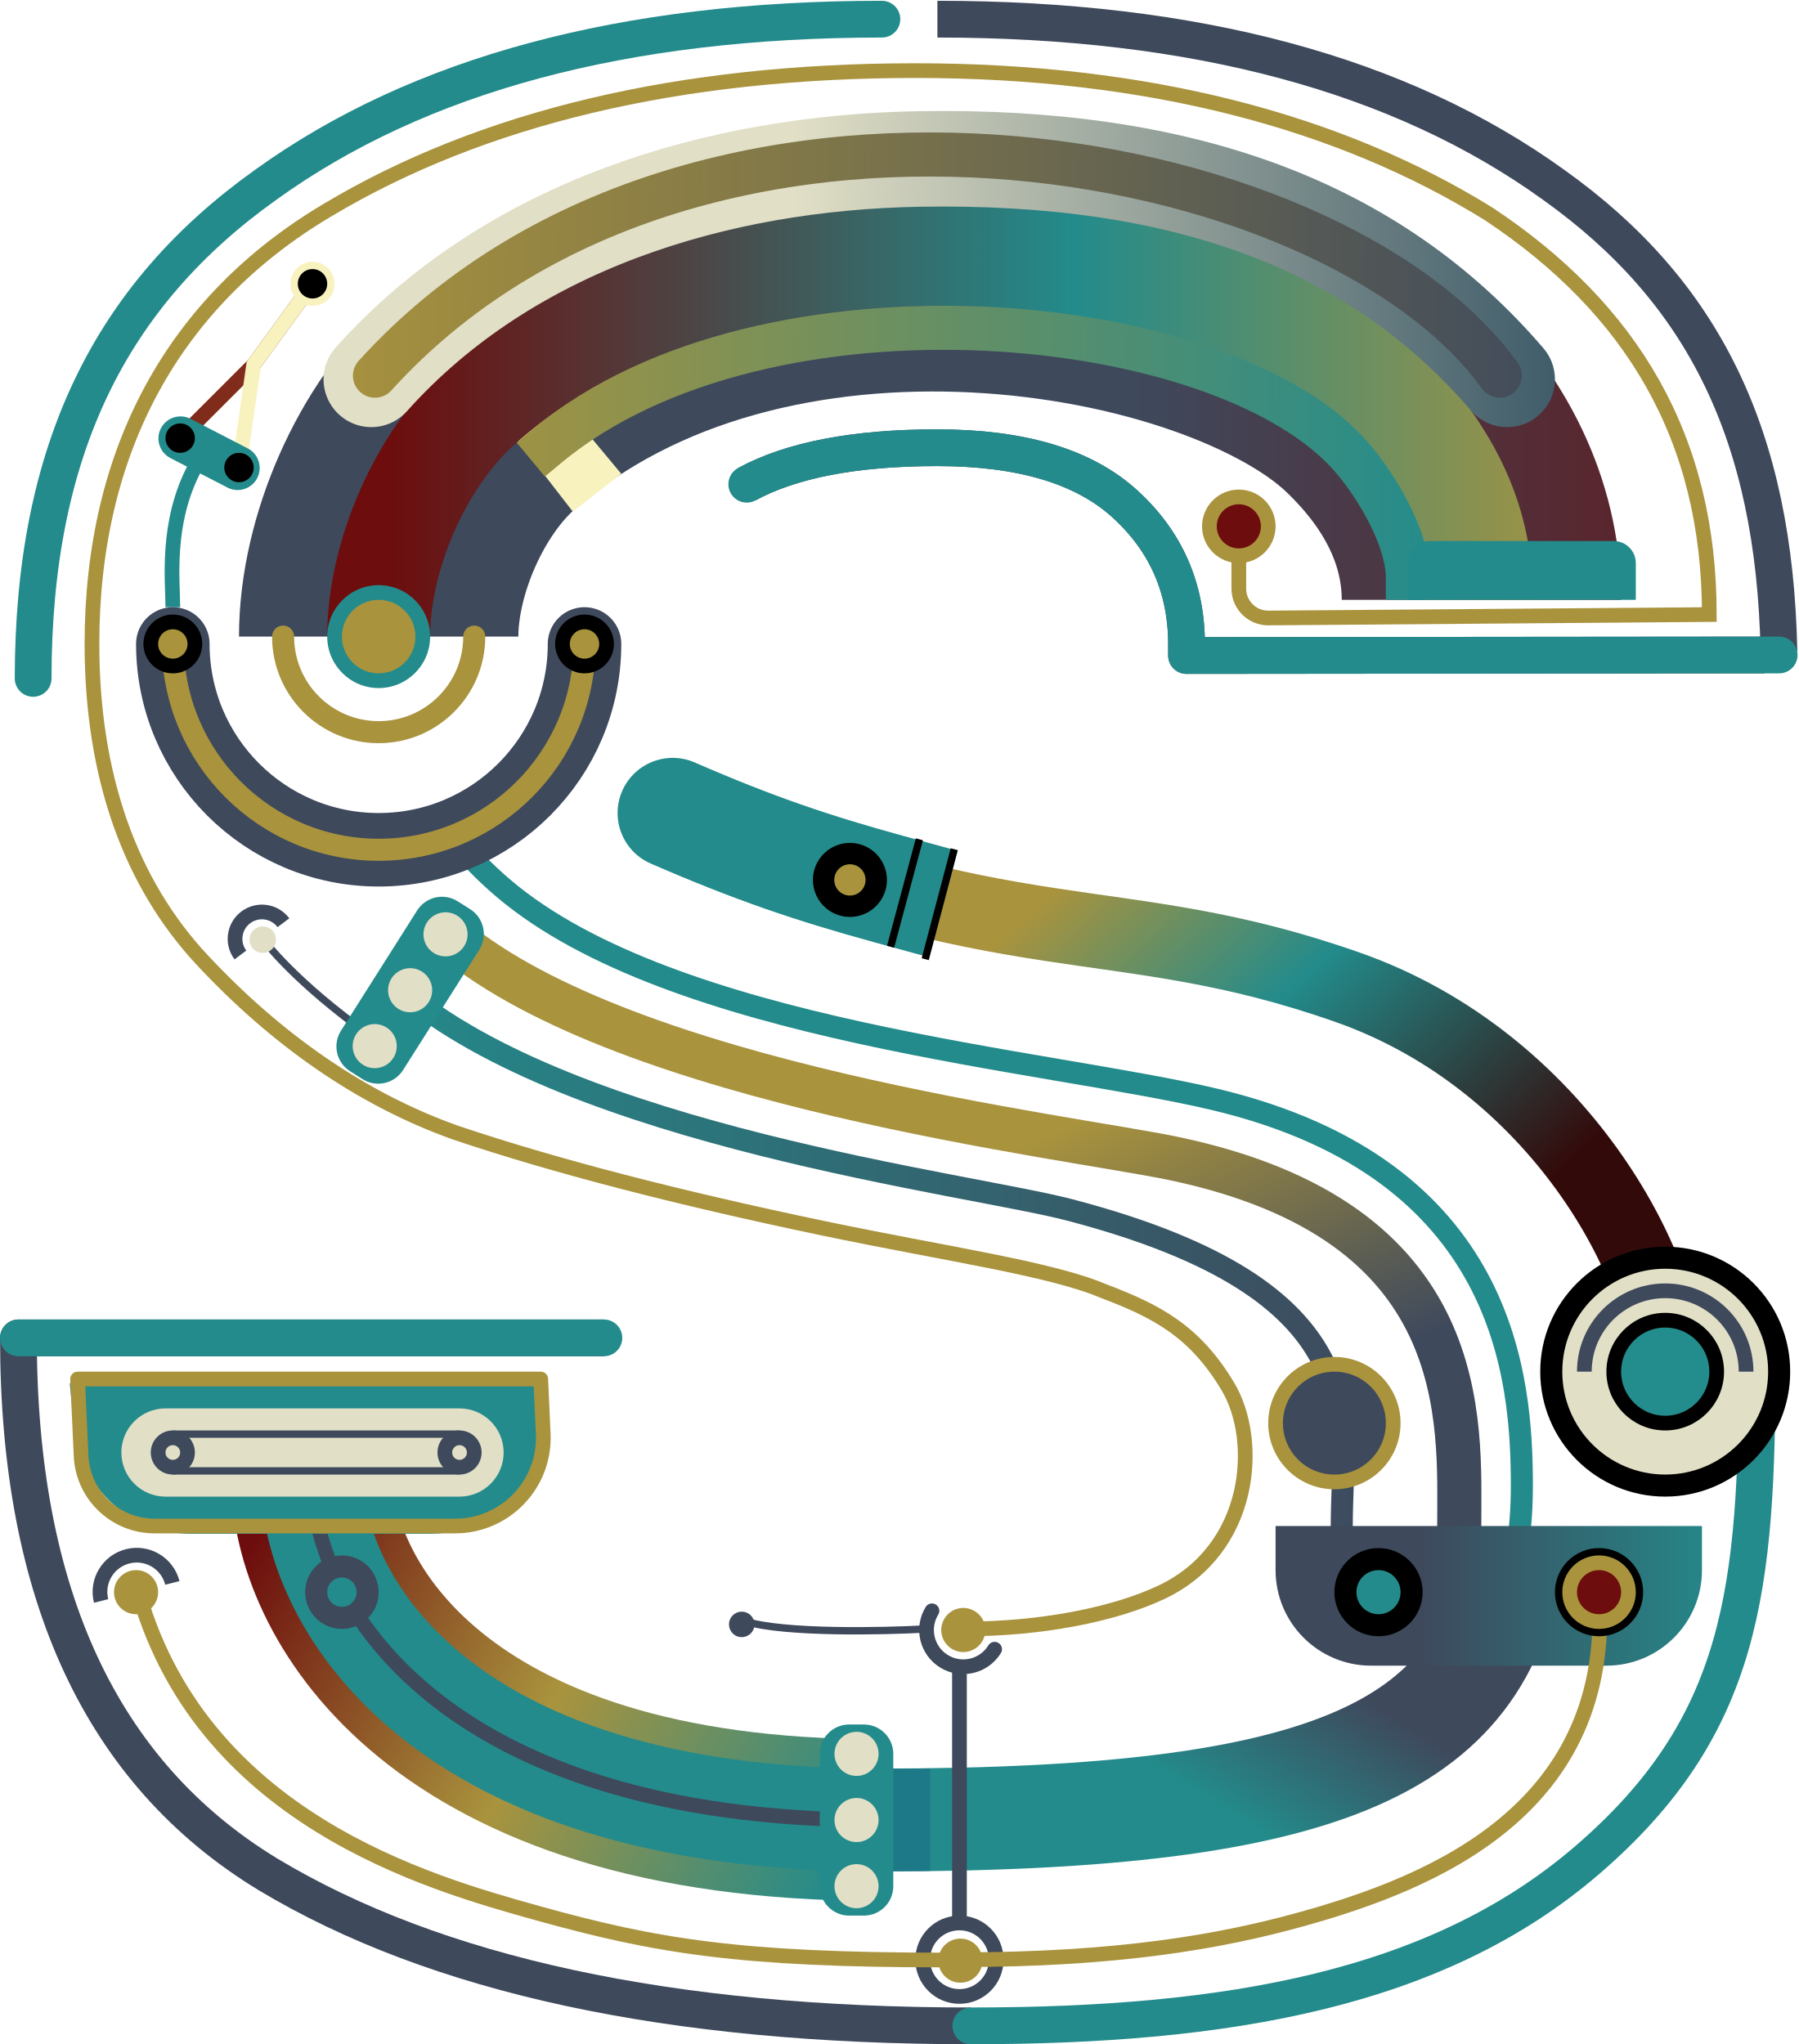
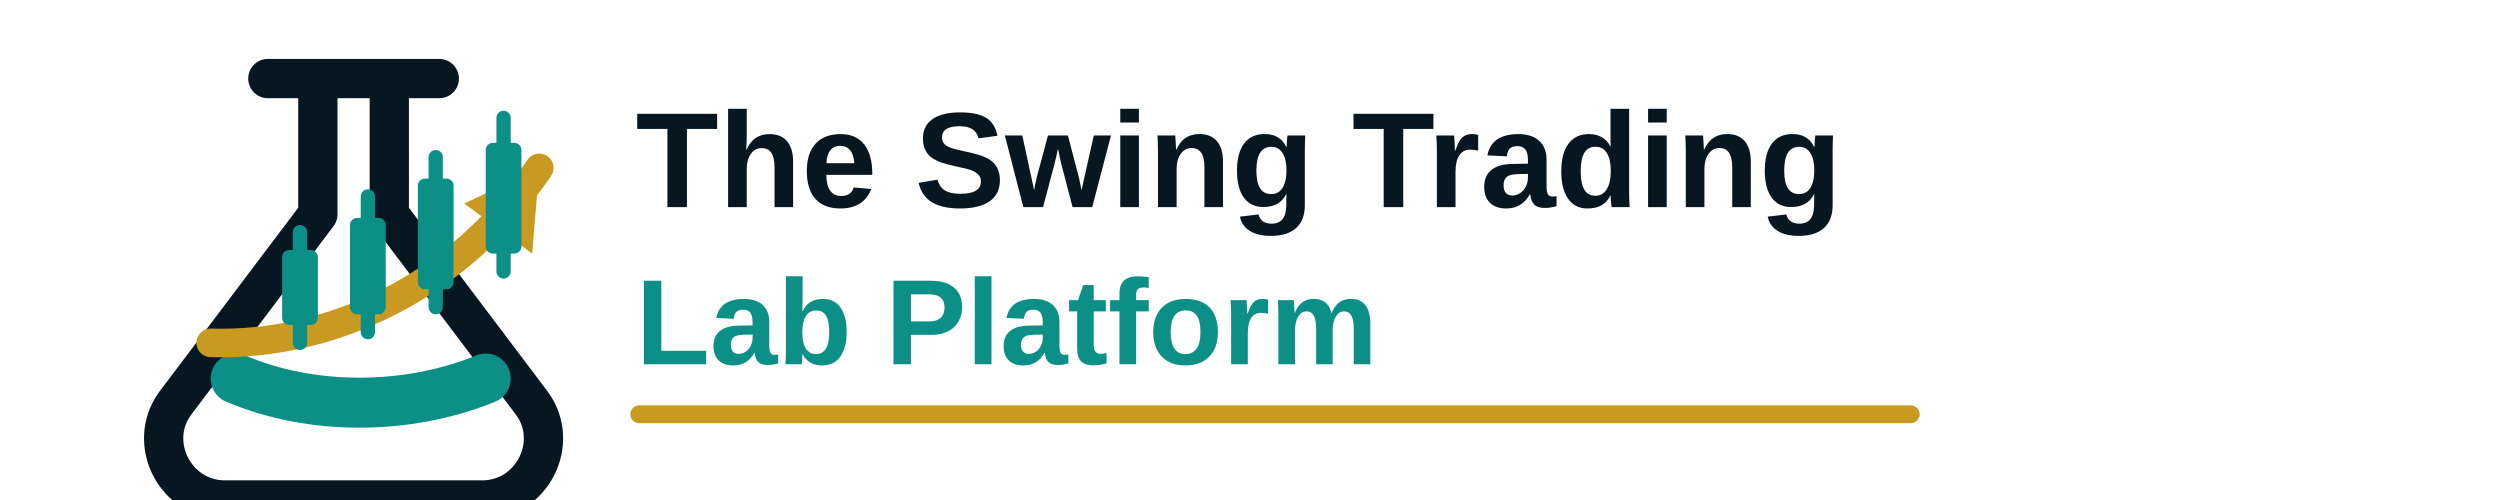
- <svg xmlns="http://www.w3.org/2000/svg" width="1135" height="1290" viewBox="0 0 1135 1290">
-   <path id="Path" fill="none" stroke="#3e495c" stroke-width="23.195" stroke-linejoin="round" d="M 1113.4 413.368 L 748.72 413.707 L 748.72 406.618 C 748.72 371.174 735.76 341.637 709.83 318.008 C 683.91 294.378 644.43 282.564 591.406 282.564 C 539.557 282.564 499.492 290.243 471.21 305.602 M 612.617 1278.55 C 422.896 1278.55 275.008 1246.65 168.952 1182.85 C 64.075 1119.05 11.637 1006.22 11.637 844.35 L 381.063 844.35" />
-   <path id="path1" fill="none" stroke="#3e495c" stroke-width="23.195" stroke-linejoin="round" d="M 591.515 12.093 C 754.13 12.093 883.76 46.946 980.38 116.653 C 1075.01 184.092 1119.73 274.703 1122.54 411.049" />
-   <path id="path2" fill="none" stroke="#238b8b" stroke-width="23.195" stroke-linecap="round" d="M 20.914 428.146 C 20.914 284.006 69.817 186.36 167.624 116.653 C 264.252 46.946 393.876 12.093 556.494 12.093" />
-   <path id="path3" fill="none" stroke="#a9933d" stroke-width="9.278" d="M 609.594 1028.04 C 656.21 1028.04 702.85 1019.14 733.01 1004.84 C 790.25 977.71 795.29 909.17 774.76 874.95 C 753.88 840.16 730.3 827.64 695.89 814.64 C 662.59 800.56 596.154 791.22 519.61 775.21 C 426.375 755.72 348.705 735.48 287.659 714.9 C 226.612 693.24 173.12 654.623 127.612 605.888 C 82.105 557.153 58.027 489.8 58.027 406.41 C 58.027 284.031 109.911 190.106 206.476 132.707 C 304.15 74.225 428.866 44.566 577.598 44.566 C 724.11 44.566 845.1 76.545 939.44 135.027 C 1029.97 195.108 1078.61 276.585 1078.61 387.854 L 800.42 390.027 C 790.11 390.108 781.71 381.776 781.71 371.471 L 781.71 332.185" />
-   <path id="path4" fill="none" stroke="#238b8b" stroke-width="23.195" stroke-linecap="round" stroke-linejoin="round" d="M 1122.68 413.368 L 748.72 413.707 L 748.72 406.618 C 748.72 371.174 735.76 341.637 709.83 318.008 C 683.91 294.378 644.43 282.564 591.406 282.564 C 539.557 282.564 499.492 290.243 471.21 305.602 M 1108.77 858.71 C 1108.77 1002.85 1100.05 1089.14 1001.49 1173.99 C 906.97 1255.35 775.24 1278.55 612.617 1278.55 M 11.637 844.35 L 381.063 844.35" />
-   <path id="path5" fill="#a9933d" stroke="none" d="M 804.905 332.185 C 804.905 344.995 794.52 355.38 781.71 355.38 C 768.9 355.38 758.515 344.995 758.515 332.185 C 758.515 319.375 768.9 308.99 781.71 308.99 C 794.52 308.99 804.905 319.375 804.905 332.185 Z" />
-   <path id="path6" fill="#6d0d0d" stroke="none" d="M 795.627 332.185 C 795.627 339.871 789.396 346.102 781.71 346.102 C 774.024 346.102 767.793 339.871 767.793 332.185 C 767.793 324.499 774.024 318.268 781.71 318.268 C 789.396 318.268 795.627 324.499 795.627 332.185 Z" />
-   <linearGradient id="linearGradient1" x1="171.683" y1="951.5" x2="586.876" y2="1188.09" gradientUnits="userSpaceOnUse">
-     <stop offset="1e-05" stop-color="#6d0d0d" stop-opacity="1" />
-     <stop offset="0.448" stop-color="#a9933d" stop-opacity="1" />
-     <stop offset="0.891" stop-color="#238b8b" stop-opacity="1" />
-   </linearGradient>
-   <path id="path7" fill="none" stroke="url(#linearGradient1)" stroke-width="102.059" d="M 197.198 937.96 C 199.543 1008.19 274.133 1148.65 553.728 1148.65" />
-   <path id="path8" fill="none" stroke="#238b8b" stroke-width="13.917" d="M 197.198 937.96 C 199.543 1008.19 274.133 1148.65 553.728 1148.65 C 858.26 1148.65 960.32 1081.96 960.32 937.96 C 960.32 870.31 951.04 738.1 767.18 694.01 C 661.6 668.685 424.506 651.304 317.81 560.721 C 305.416 550.198 294.617 538.97 285.339 527.231 M 933.71 375.042 C 933.71 332.903 921.87 297.215 879.77 250.446 C 797.95 159.574 476.826 102.572 303.893 255.534 C 257.554 296.521 233.888 360.635 241.949 424.966" />
-   <linearGradient id="linearGradient2" x1="925.52" y1="1035" x2="835.06" y2="1181.13" gradientUnits="userSpaceOnUse">
-     <stop offset="0.38" stop-color="#3e495c" stop-opacity="1" />
-     <stop offset="0.568" stop-color="#365d6a" stop-opacity="1" />
-     <stop offset="1" stop-color="#238b8b" stop-opacity="1" />
-   </linearGradient>
-   <path id="path9" fill="none" stroke="url(#linearGradient2)" stroke-width="64.946" d="M 197.198 937.96 C 199.543 1008.19 274.133 1148.65 553.728 1148.65 C 842.02 1148.65 939.44 1102.26 954.88 975.08" />
-   <path id="path10" fill="none" stroke="#3e495c" stroke-width="9.278" d="M 197.198 937.96 C 199.543 1008.19 274.133 1148.65 553.728 1148.65" />
-   <linearGradient id="linearGradient3" x1="738" y1="493.5" x2="1043.82" y2="821.6" gradientUnits="userSpaceOnUse">
-     <stop offset="1e-05" stop-color="#a9933d" stop-opacity="1" />
-     <stop offset="0.328" stop-color="#238b8b" stop-opacity="1" />
-     <stop offset="0.776" stop-color="#330a0a" stop-opacity="1" />
-   </linearGradient>
-   <path id="path11" fill="none" stroke="url(#linearGradient3)" stroke-width="46.39" stroke-linecap="round" d="M 1052.3 867.15 C 1052.3 800.73 983.51 670.012 850.68 623.197 C 702.85 571.095 637.9 605.888 424.51 513.107" />
-   <path id="path12" fill="#238b8b" stroke="none" d="M 438.382 481.2 C 420.76 473.538 400.264 481.613 392.602 499.235 C 384.94 516.857 393.015 537.353 410.637 545.015 L 438.382 481.2 Z M 552.156 594.815 L 585.709 604.02 L 604.118 536.914 L 570.565 527.709 L 552.156 594.815 Z M 570.565 527.709 C 523.308 514.745 488.158 502.842 438.382 481.2 L 410.637 545.015 C 463.7 568.086 501.994 581.055 552.156 594.815 L 570.565 527.709 Z" />
-   <linearGradient id="linearGradient4" x1="216.855" y1="934.32" x2="876.59" y2="938.07" gradientUnits="userSpaceOnUse">
-     <stop offset="1e-05" stop-color="#238b8b" stop-opacity="1" />
-     <stop offset="1" stop-color="#3e495c" stop-opacity="1" />
-   </linearGradient>
-   <path id="path13" fill="none" stroke="url(#linearGradient4)" stroke-width="13.917" stroke-linecap="round" d="M 846.66 963.09 C 846.66 896.66 869.86 814.64 675.02 763.61 C 610.763 746.79 361.883 717.22 252.866 624.444" />
-   <linearGradient id="linearGradient5" x1="771.42" y1="615.166" x2="919.73" y2="942.52" gradientUnits="userSpaceOnUse">
-     <stop offset="0.129" stop-color="#a9933d" stop-opacity="1" />
-     <stop offset="0.725" stop-color="#3e495c" stop-opacity="1" />
-   </linearGradient>
-   <path id="path14" fill="none" stroke="url(#linearGradient5)" stroke-width="27.834" stroke-linecap="round" d="M 920.81 963.09 C 920.81 896.66 930.29 770.9 740.6 731.14 C 674.21 717.22 396.783 684.751 285.339 591.971" />
-   <linearGradient id="linearGradient6" x1="90.003" y1="401.771" x2="1232.69" y2="401.771" gradientUnits="userSpaceOnUse">
-     <stop offset="0.547" stop-color="#3e495c" stop-opacity="1" />
-     <stop offset="1" stop-color="#6d0d0d" stop-opacity="1" />
-   </linearGradient>
-   <path id="path15" fill="none" stroke="url(#linearGradient6)" stroke-width="176.283" d="M 934.8 378.576 C 934.8 336.437 917.84 289.801 872.18 246.363 C 777.08 155.902 477.622 102.572 304.11 255.534 C 265.471 289.597 238.949 350.741 238.949 401.771" />
-   <path id="path16" fill="#f8f2bf" stroke="none" d="M 320.132 269.559 L 361.473 322.907 L 392.036 299.009 L 346.192 244.044 L 320.132 269.559 Z" />
-   <linearGradient id="linearGradient7" x1="90.5" y1="401.771" x2="1229.38" y2="401.771" gradientUnits="userSpaceOnUse">
-     <stop offset="0.135" stop-color="#6d0d0d" stop-opacity="1" />
-     <stop offset="0.516" stop-color="#238b8b" stop-opacity="1" />
-     <stop offset="0.807" stop-color="#a9933d" stop-opacity="1" />
-   </linearGradient>
-   <path id="path17" fill="none" stroke="url(#linearGradient7)" stroke-width="64.946" d="M 934.8 378.576 C 934.8 336.437 921.87 297.215 879.77 250.446 C 797.95 159.574 476.826 102.572 303.893 255.534 C 265.382 289.597 238.949 350.741 238.949 401.771" />
-   <linearGradient id="linearGradient8" x1="189.951" y1="227.58" x2="1002.42" y2="241.409" gradientUnits="userSpaceOnUse">
-     <stop offset="0.38" stop-color="#e1dfc6" stop-opacity="1" />
-     <stop offset="1" stop-color="#395766" stop-opacity="1" />
-   </linearGradient>
-   <path id="path18" fill="none" stroke="url(#linearGradient8)" stroke-width="60.307" stroke-linecap="round" d="M 234.31 239.405 C 321.191 142.188 452.661 102.537 579.917 100.332 C 746.75 97.441 867.54 141.985 951.04 239.405" />
-   <linearGradient id="linearGradient9" x1="192.558" y1="225.488" x2="999.75" y2="239.405" gradientUnits="userSpaceOnUse">
-     <stop offset="1e-05" stop-color="#a9933d" stop-opacity="1" />
-     <stop offset="1" stop-color="#3e495c" stop-opacity="1" />
-   </linearGradient>
-   <path id="path19" fill="none" stroke="url(#linearGradient9)" stroke-width="27.834" stroke-linecap="round" d="M 236.629 237.085 C 436.107 16.732 839.7 88.637 946.4 237.085" />
-   <linearGradient id="linearGradient10" x1="271.13" y1="307.776" x2="912.12" y2="319.638" gradientUnits="userSpaceOnUse">
-     <stop offset="1e-05" stop-color="#a9933d" stop-opacity="1" />
-     <stop offset="1" stop-color="#238c8c" stop-opacity="1" />
-   </linearGradient>
-   <path id="path20" fill="none" stroke="url(#linearGradient10)" stroke-width="27.834" stroke-linecap="square" d="M 345.646 281.156 C 482.497 167.5 774.76 195.334 854.18 290.011 C 869.86 308.703 888.41 340.508 888.41 364.659" />
-   <path id="path21" fill="none" stroke="#238b8b" stroke-width="9.278" d="M 122.973 295.073 C 104.419 329.866 109.056 366.978 109.056 383.214" />
-   <path id="path22" fill="none" stroke="#3e495c" stroke-width="4.639" stroke-linecap="round" d="M 166.741 593.63 C 166.741 593.63 185.297 619.145 233.994 653.937" />
-   <linearGradient id="linearGradient11" x1="-96.55" y1="120.768" x2="1555.81" y2="1222.63" gradientUnits="userSpaceOnUse">
-     <stop offset="1e-05" stop-color="#6d0d0d" stop-opacity="1" />
-     <stop offset="1" stop-color="#fff36c" stop-opacity="1" />
-   </linearGradient>
-   <path id="path23" fill="none" stroke="url(#linearGradient11)" stroke-width="9.278" d="M 197.199 179.098 L 160.086 230.127 L 113.696 276.517" />
-   <path id="path24" fill="none" stroke="#f8f2bf" stroke-width="9.278" d="M 197.199 179.098 L 160.085 230.127 L 150.808 295.073" />
-   <path id="path25" fill="none" stroke="#a9933d" stroke-width="13.917" stroke-linecap="round" d="M 299.256 401.771 C 299.256 435.078 272.256 462.078 238.949 462.078 C 205.642 462.078 178.642 435.078 178.642 401.771" />
-   <path id="path26" fill="none" stroke="#3e495c" stroke-width="9.278" d="M 151.705 602.701 C 146.085 595.203 147.607 584.57 155.104 578.951 C 162.602 573.331 173.235 574.853 178.854 582.35" />
-   <path id="path27" fill="none" stroke="#3e495c" stroke-width="9.278" d="M 63.792 1010.39 C 60.647 997.98 68.164 985.36 80.583 982.21 C 93.001 979.07 105.617 986.59 108.763 999" />
-   <path id="path28" fill="none" stroke="#3e495c" stroke-width="46.39" stroke-linecap="round" d="M 368.841 406.41 C 368.841 478.148 310.687 536.303 238.949 536.303 C 167.211 536.303 109.056 478.148 109.056 406.41" />
-   <path id="path29" fill="none" stroke="#a9933d" stroke-width="13.917" stroke-linecap="round" d="M 368.841 406.41 C 368.841 478.148 310.687 536.303 238.949 536.303 C 167.211 536.303 109.056 478.148 109.056 406.41" />
-   <path id="path30" fill="#238b8b" stroke="none" d="M 271.422 401.771 C 271.422 419.705 256.883 434.244 238.949 434.244 C 221.015 434.244 206.476 419.705 206.476 401.771 C 206.476 383.837 221.015 369.298 238.949 369.298 C 256.883 369.298 271.422 383.837 271.422 401.771 Z" />
-   <path id="path31" fill="#a9933d" stroke="none" d="M 262.144 401.771 C 262.144 414.581 251.759 424.966 238.949 424.966 C 226.139 424.966 215.754 414.581 215.754 401.771 C 215.754 388.961 226.139 378.576 238.949 378.576 C 251.759 378.576 262.144 388.961 262.144 401.771 Z" />
-   <path id="path32" fill="#3e495c" stroke="none" d="M 238.948 1004.84 C 238.948 1017.65 228.563 1028.035 215.753 1028.035 C 202.943 1028.035 192.558 1017.65 192.558 1004.84 C 192.558 992.03 202.943 981.645 215.753 981.645 C 228.563 981.645 238.948 992.03 238.948 1004.84 Z" />
-   <path id="path33" fill="#238b8b" stroke="none" d="M 225.032 1004.84 C 225.032 1009.964 220.878 1014.118 215.754 1014.118 C 210.63 1014.118 206.476 1009.964 206.476 1004.84 C 206.476 999.716 210.63 995.562 215.754 995.562 C 220.878 995.562 225.032 999.716 225.032 1004.84 Z" />
-   <path id="path34" fill="#000000" stroke="none" d="M 127.612 406.41 C 127.612 416.658 119.304 424.966 109.056 424.966 C 98.808 424.966 90.5 416.658 90.5 406.41 C 90.5 396.162 98.808 387.854 109.056 387.854 C 119.304 387.854 127.612 396.162 127.612 406.41 Z" />
-   <path id="path35" fill="#a9933d" stroke="none" d="M 118.334 406.41 C 118.334 411.534 114.18 415.688 109.056 415.688 C 103.932 415.688 99.778 411.534 99.778 406.41 C 99.778 401.286 103.932 397.132 109.056 397.132 C 114.18 397.132 118.334 401.286 118.334 406.41 Z" />
-   <path id="path36" fill="#f8f2bf" stroke="none" d="M 211.115 179.098 C 211.115 186.784 204.884 193.015 197.198 193.015 C 189.512 193.015 183.281 186.784 183.281 179.098 C 183.281 171.412 189.512 165.181 197.198 165.181 C 204.884 165.181 211.115 171.412 211.115 179.098 Z" />
-   <path id="path37" fill="#000000" stroke="none" d="M 387.397 406.41 C 387.397 416.658 379.089 424.966 368.841 424.966 C 358.593 424.966 350.285 416.658 350.285 406.41 C 350.285 396.162 358.593 387.854 368.841 387.854 C 379.089 387.854 387.397 396.162 387.397 406.41 Z" />
-   <path id="path38" fill="#a9933d" stroke="none" d="M 378.119 406.41 C 378.119 411.534 373.965 415.688 368.841 415.688 C 363.717 415.688 359.563 411.534 359.563 406.41 C 359.563 401.286 363.717 397.132 368.841 397.132 C 373.965 397.132 378.119 401.286 378.119 406.41 Z" />
-   <path id="path39" fill="#238b8b" stroke="none" d="M 101.529 270.324 C 105.059 263.496 113.455 260.822 120.283 264.352 L 156.344 282.992 C 163.172 286.522 165.846 294.918 162.316 301.746 C 158.787 308.574 150.39 311.248 143.563 307.718 L 107.502 289.078 C 100.674 285.548 98 277.152 101.529 270.324 Z" />
-   <path id="path40" fill="#000000" stroke="none" d="M 122.973 276.517 C 122.973 281.641 118.819 285.795 113.695 285.795 C 108.571 285.795 104.417 281.641 104.417 276.517 C 104.417 271.393 108.571 267.239 113.695 267.239 C 118.819 267.239 122.973 271.393 122.973 276.517 Z" />
-   <path id="path41" fill="#000000" stroke="none" d="M 160.085 295.073 C 160.085 300.197 155.931 304.351 150.807 304.351 C 145.683 304.351 141.529 300.197 141.529 295.073 C 141.529 289.949 145.683 285.795 150.807 285.795 C 155.931 285.795 160.085 289.949 160.085 295.073 Z" />
-   <path id="path42" fill="#000000" stroke="none" d="M 206.476 179.098 C 206.476 184.222 202.322 188.376 197.198 188.376 C 192.074 188.376 187.92 184.222 187.92 179.098 C 187.92 173.974 192.074 169.82 197.198 169.82 C 202.322 169.82 206.476 173.974 206.476 179.098 Z" />
-   <path id="path43" fill="#e1dfc6" stroke="#000000" stroke-width="13.917" d="M 1050.78 793.765 C 1090.492 793.765 1122.685 825.958 1122.685 865.67 C 1122.685 905.382 1090.492 937.575 1050.78 937.575 C 1011.068 937.575 978.875 905.382 978.875 865.67 C 978.875 825.958 1011.068 793.765 1050.78 793.765 Z" />
-   <path id="path44" fill="none" stroke="#3e495c" stroke-width="9.278" d="M 1101.81 865.67 C 1101.81 837.49 1078.96 814.64 1050.78 814.64 C 1022.6 814.64 999.75 837.49 999.75 865.67" />
-   <path id="path45" fill="#238c8c" stroke="#000000" stroke-width="9.278" d="M 1050.78 833.197 C 1068.714 833.197 1083.253 847.736 1083.253 865.67 C 1083.253 883.604 1068.714 898.143 1050.78 898.143 C 1032.846 898.143 1018.307 883.604 1018.307 865.67 C 1018.307 847.736 1032.846 833.197 1050.78 833.197 Z" />
-   <path id="path46" fill="#3e495c" stroke="#a9933d" stroke-width="9.278" d="M 842.02 861.038 C 862.516 861.038 879.132 877.654 879.132 898.15 C 879.132 918.647 862.516 935.262 842.02 935.262 C 821.523 935.262 804.908 918.647 804.908 898.15 C 804.908 877.654 821.523 861.038 842.02 861.038 Z" />
-   <path id="path47" fill="#002976" fill-opacity="0.18" stroke="none" d="M 554.402 1116.18 L 586.875 1116.18 L 586.875 1181.126 L 554.402 1181.126 Z" />
-   <path id="path48" fill="#238b8b" stroke="none" d="M 535.846 1088.35 L 545.124 1088.35 C 555.372 1088.35 563.68 1096.658 563.68 1106.906 L 563.68 1190.409 C 563.68 1200.657 555.372 1208.965 545.124 1208.965 L 535.846 1208.965 C 525.598 1208.965 517.29 1200.657 517.29 1190.409 L 517.29 1106.906 C 517.29 1096.658 525.598 1088.35 535.846 1088.35 Z" />
-   <path id="path49" fill="#e1dfc6" stroke="none" d="M 554.402 1106.9 C 554.402 1114.586 548.171 1120.817 540.485 1120.817 C 532.799 1120.817 526.568 1114.586 526.568 1106.9 C 526.568 1099.214 532.799 1092.983 540.485 1092.983 C 548.171 1092.983 554.402 1099.214 554.402 1106.9 Z" />
-   <path id="path50" fill="#e1dfc6" stroke="none" d="M 554.402 1148.65 C 554.402 1156.336 548.171 1162.567 540.485 1162.567 C 532.799 1162.567 526.568 1156.336 526.568 1148.65 C 526.568 1140.964 532.799 1134.733 540.485 1134.733 C 548.171 1134.733 554.402 1140.964 554.402 1148.65 Z" />
-   <path id="path51" fill="#e1dfc6" stroke="none" d="M 554.402 1190.4 C 554.402 1198.086 548.171 1204.317 540.485 1204.317 C 532.799 1204.317 526.568 1198.086 526.568 1190.4 C 526.568 1182.714 532.799 1176.483 540.485 1176.483 C 548.171 1176.483 554.402 1182.714 554.402 1190.4 Z" />
-   <path id="path52" fill="#000000" stroke="none" d="M 553.997 570.587 C 545.569 580.352 530.821 581.437 521.055 573.009 C 511.29 564.581 510.205 549.833 518.633 540.067 C 527.061 530.302 541.809 529.217 551.575 537.645 C 561.34 546.073 562.425 560.821 553.997 570.587 Z" />
-   <path id="path53" fill="#a9933d" stroke="none" d="M 543.791 561.779 C 540.228 565.907 533.992 566.366 529.863 562.803 C 525.734 559.24 525.276 553.004 528.839 548.875 C 532.402 544.746 538.638 544.288 542.767 547.851 C 546.896 551.414 547.354 557.65 543.791 561.779 Z" />
-   <path id="path54" fill="#238b8b" stroke="none" d="M 288.84 568.844 L 296.679 573.808 C 305.336 579.292 307.91 590.755 302.426 599.413 L 254.361 675.303 C 248.877 683.961 237.413 686.534 228.755 681.051 L 220.917 676.086 C 212.259 670.603 209.686 659.139 215.17 650.481 L 263.235 574.591 C 268.719 565.934 280.183 563.36 288.84 568.844 Z" />
-   <path id="path55" fill="#e1dfc6" stroke="none" d="M 292.894 597.122 C 288.782 603.615 280.184 605.545 273.69 601.432 C 267.197 597.32 265.267 588.722 269.38 582.228 C 273.492 575.735 282.09 573.805 288.584 577.918 C 295.077 582.03 297.007 590.628 292.894 597.122 Z" />
-   <path id="path56" fill="#e1dfc6" stroke="none" d="M 270.556 632.394 C 266.444 638.887 257.846 640.817 251.352 636.704 C 244.859 632.592 242.929 623.994 247.042 617.5 C 251.154 611.007 259.752 609.077 266.246 613.19 C 272.739 617.302 274.669 625.9 270.556 632.394 Z" />
-   <path id="path57" fill="#e1dfc6" stroke="none" d="M 248.216 667.666 C 244.104 674.159 235.506 676.089 229.012 671.976 C 222.519 667.864 220.589 659.266 224.702 652.772 C 228.814 646.279 237.412 644.349 243.906 648.462 C 250.399 652.574 252.329 661.172 248.216 667.666 Z" />
-   <path id="path58" fill="#e1dfc6" stroke="none" d="M 172.129 598.509 C 169.111 602.007 163.828 602.395 160.33 599.376 C 156.832 596.358 156.444 591.075 159.463 587.577 C 162.481 584.079 167.764 583.691 171.262 586.71 C 174.76 589.728 175.148 595.011 172.129 598.509 Z" />
-   <path id="path59" fill="none" stroke="#3e495c" stroke-width="9.278" stroke-linecap="round" d="M 627.63 1040.84 C 620.94 1051.76 606.66 1055.19 595.738 1048.5 C 584.815 1041.81 581.386 1027.53 588.08 1016.6" />
-   <path id="path60" fill="#a9933d" stroke="none" d="M 619.723 1035.992 C 615.707 1042.545 607.139 1044.602 600.585 1040.586 C 594.032 1036.57 591.975 1028.002 595.991 1021.448 C 600.007 1014.895 608.575 1012.838 615.129 1016.854 C 621.682 1020.87 623.739 1029.438 619.723 1035.992 Z" />
-   <path id="path61" fill="#3e495c" stroke="none" d="M 474.911 1029.395 C 472.588 1033.184 467.634 1034.374 463.844 1032.052 C 460.055 1029.729 458.865 1024.775 461.188 1020.985 C 463.51 1017.196 468.464 1016.006 472.254 1018.328 C 476.043 1020.651 477.233 1025.605 474.911 1029.395 Z" />
-   <path id="path62" fill="none" stroke="#3e495c" stroke-width="4.639" stroke-linecap="round" d="M 584.556 1028.04 C 556.721 1029.59 495.022 1030.82 470.899 1023.4" />
-   <linearGradient id="linearGradient12" x1="1092.53" y1="963.09" x2="793.31" y2="963.09" gradientUnits="userSpaceOnUse">
-     <stop offset="1e-05" stop-color="#238b8b" stop-opacity="1" />
-     <stop offset="0.656" stop-color="#3e495c" stop-opacity="1" />
-   </linearGradient>
-   <path id="path63" fill="url(#linearGradient12)" stroke="none" d="M 804.91 963.09 L 1073.97 963.09 L 1073.97 990.93 C 1073.97 1024.23 1046.97 1051.23 1013.67 1051.23 L 865.22 1051.23 C 831.91 1051.23 804.91 1024.23 804.91 990.93 L 804.91 963.09 Z" />
-   <path id="path64" fill="none" stroke="#3e495c" stroke-width="9.278" d="M 628.627 1236.8 C 628.627 1249.61 618.242 1259.995 605.432 1259.995 C 592.622 1259.995 582.237 1249.61 582.237 1236.8 C 582.237 1223.99 592.622 1213.605 605.432 1213.605 C 618.242 1213.605 628.627 1223.99 628.627 1236.8 Z" />
-   <path id="path65" fill="#a9933d" stroke="none" d="M 619.929 1236.783 C 620.264 1244.462 614.311 1250.959 606.632 1251.294 C 598.953 1251.629 592.456 1245.676 592.121 1237.997 C 591.786 1230.318 597.739 1223.821 605.418 1223.486 C 613.097 1223.151 619.594 1229.104 619.929 1236.783 Z" />
-   <path id="path66" fill="none" stroke="#a9933d" stroke-width="9.278" d="M 605.432 1236.8 C 705.17 1236.8 770.12 1225.46 821.15 1211.28 C 904.65 1188.09 1018.3 1141.7 1009.03 1004.84" />
-   <path id="path67" fill="none" stroke="#a9933d" stroke-width="9.278" d="M 596 1237 C 466.821 1237 414.071 1228.31 338.965 1207.35 C 271.31 1188.46 124.497 1147.64 86 1000" />
-   <path id="path68" fill="#3e495c" stroke="none" d="M 600.792 1051.23 L 610.07 1051.23 L 610.07 1213.596 L 600.792 1213.596 Z" />
-   <path id="path69" fill="#238b8b" stroke="#000000" stroke-width="13.917" d="M 890.736 1004.84 C 890.736 1016.369 881.389 1025.716 869.86 1025.716 C 858.331 1025.716 848.984 1016.369 848.984 1004.84 C 848.984 993.311 858.331 983.964 869.86 983.964 C 881.389 983.964 890.736 993.311 890.736 1004.84 Z" />
-   <path id="path70" fill="none" stroke="#000000" stroke-width="9.278" d="M 1032.225 1004.84 C 1032.225 1017.65 1021.84 1028.035 1009.03 1028.035 C 996.22 1028.035 985.835 1017.65 985.835 1004.84 C 985.835 992.03 996.22 981.645 1009.03 981.645 C 1021.84 981.645 1032.225 992.03 1032.225 1004.84 Z" />
-   <path id="path71" fill="#6d0d0d" stroke="#a9933d" stroke-width="9.278" d="M 1027.586 1004.84 C 1027.586 1015.088 1019.278 1023.396 1009.03 1023.396 C 998.782 1023.396 990.474 1015.088 990.474 1004.84 C 990.474 994.592 998.782 986.284 1009.03 986.284 C 1019.278 986.284 1027.586 994.592 1027.586 1004.84 Z" />
-   <path id="path72" fill="#238b8b" stroke="none" d="M 44 873 L 342.833 873 C 356.446 920.6 320.704 968 271.192 968 L 120.672 968 C 82.539 968 50.61 939.1 46.816 901.16 L 44 873 Z" />
-   <path id="path73" fill="none" stroke="#a9933d" stroke-width="9.278" stroke-linejoin="round" d="M 48.964 870.31 L 341.213 870.31 L 342.785 904.9 C 344.226 936.6 318.911 963.09 287.175 963.09 L 97.511 963.09 C 72.71 963.09 52.295 943.58 51.169 918.81 L 48.964 870.31 Z" />
-   <path id="path74" fill="#e1dfc6" stroke="none" d="M 104.417 888.87 L 289.978 888.87 C 305.35 888.87 317.812 901.332 317.812 916.704 L 317.812 916.704 C 317.812 932.077 305.35 944.538 289.978 944.538 L 104.417 944.538 C 89.045 944.538 76.583 932.077 76.583 916.704 L 76.583 916.704 C 76.583 901.332 89.045 888.87 104.417 888.87 Z" />
-   <path id="path75" fill="#e1dfc6" stroke="#3e495c" stroke-width="9.278" d="M 118.334 916.7 C 118.334 921.83 114.18 925.98 109.056 925.98 C 103.932 925.98 99.778 921.83 99.778 916.7 C 99.778 911.58 103.932 907.42 109.056 907.42 C 114.18 907.42 118.334 911.58 118.334 916.7 Z" />
-   <path id="path76" fill="#e1dfc6" stroke="#3e495c" stroke-width="9.278" d="M 299.256 916.7 C 299.256 921.824 295.102 925.978 289.978 925.978 C 284.854 925.978 280.7 921.824 280.7 916.7 C 280.7 911.576 284.854 907.422 289.978 907.422 C 295.102 907.422 299.256 911.576 299.256 916.7 Z" />
-   <path id="path77" fill="none" stroke="#3e495c" stroke-width="4.639" d="M 109.056 905.1 L 289.978 905.1" />
-   <path id="path78" fill="none" stroke="#3e495c" stroke-width="4.639" d="M 109.056 928.3 L 289.978 928.3" />
-   <path id="path79" fill="#a9933d" stroke="none" d="M 99.778 1004.84 C 99.778 1012.526 93.547 1018.757 85.861 1018.757 C 78.175 1018.757 71.944 1012.526 71.944 1004.84 C 71.944 997.154 78.175 990.923 85.861 990.923 C 93.547 990.923 99.778 997.154 99.778 1004.84 Z" />
-   <path id="path80" fill="#000000" stroke="none" d="M 577.911 529.102 L 582.392 530.303 L 564.21 598.111 L 559.729 596.909 Z" />
-   <path id="path81" fill="#000000" stroke="none" d="M 599.909 535.369 L 604.394 536.553 L 586.086 605.936 L 581.601 604.752 Z" />
-   <path id="path82" fill="#238b8b" stroke="none" d="M 888.41 355.381 C 888.41 347.694 894.64 341.464 902.33 341.464 L 1018.3 341.464 C 1025.99 341.464 1032.22 347.694 1032.22 355.381 L 1032.22 378.576 L 888.41 378.576 L 888.41 355.381 Z" />
+ <svg xmlns="http://www.w3.org/2000/svg" width="700" height="140" viewBox="0 0 700 140" fill="none" role="img" aria-labelledby="title desc">
+   <rect width="700" height="140" fill="none" />
+   <g transform="translate(16 12)">
+     <path d="M59 10h48M73 10v38L33 101c-8 11 0 27 14 27h72c14 0 22-16 14-27L93 48V10" stroke="#071722" stroke-width="11" stroke-linecap="round" stroke-linejoin="round" />
+     <path d="M50 94c21 9 48 9 70 0" stroke="#0B8F87" stroke-width="14" stroke-linecap="round" />
+     <path d="M43 84c33 1 69-15 92-49" stroke="#C99A22" stroke-width="8" stroke-linecap="round" />
+     <path d="M135 35l-2 24-19-14 21-10z" fill="#C99A22" />
+     <g fill="#0B8F87">
+       <rect x="63" y="58" width="10" height="21" rx="2" />
+       <rect x="82" y="49" width="10" height="27" rx="2" />
+       <rect x="101" y="38" width="10" height="31" rx="2" />
+       <rect x="120" y="28" width="10" height="31" rx="2" />
+     </g>
+     <g stroke="#0B8F87" stroke-width="4" stroke-linecap="round">
+       <path d="M68 53v31M87 43v38M106 32v42M125 21v43" />
+     </g>
+   </g>
+   <text x="178" y="58" fill="#071722" font-family="Arial, Helvetica, sans-serif" font-size="38" font-weight="800" letter-spacing="0">The Swing Trading</text>
+   <text x="178" y="102" fill="#0B8F87" font-family="Arial, Helvetica, sans-serif" font-size="34" font-weight="800" letter-spacing="0">Lab Platform</text>
+   <path d="M179 116h356" stroke="#C99A22" stroke-width="5" stroke-linecap="round" />
</svg>
